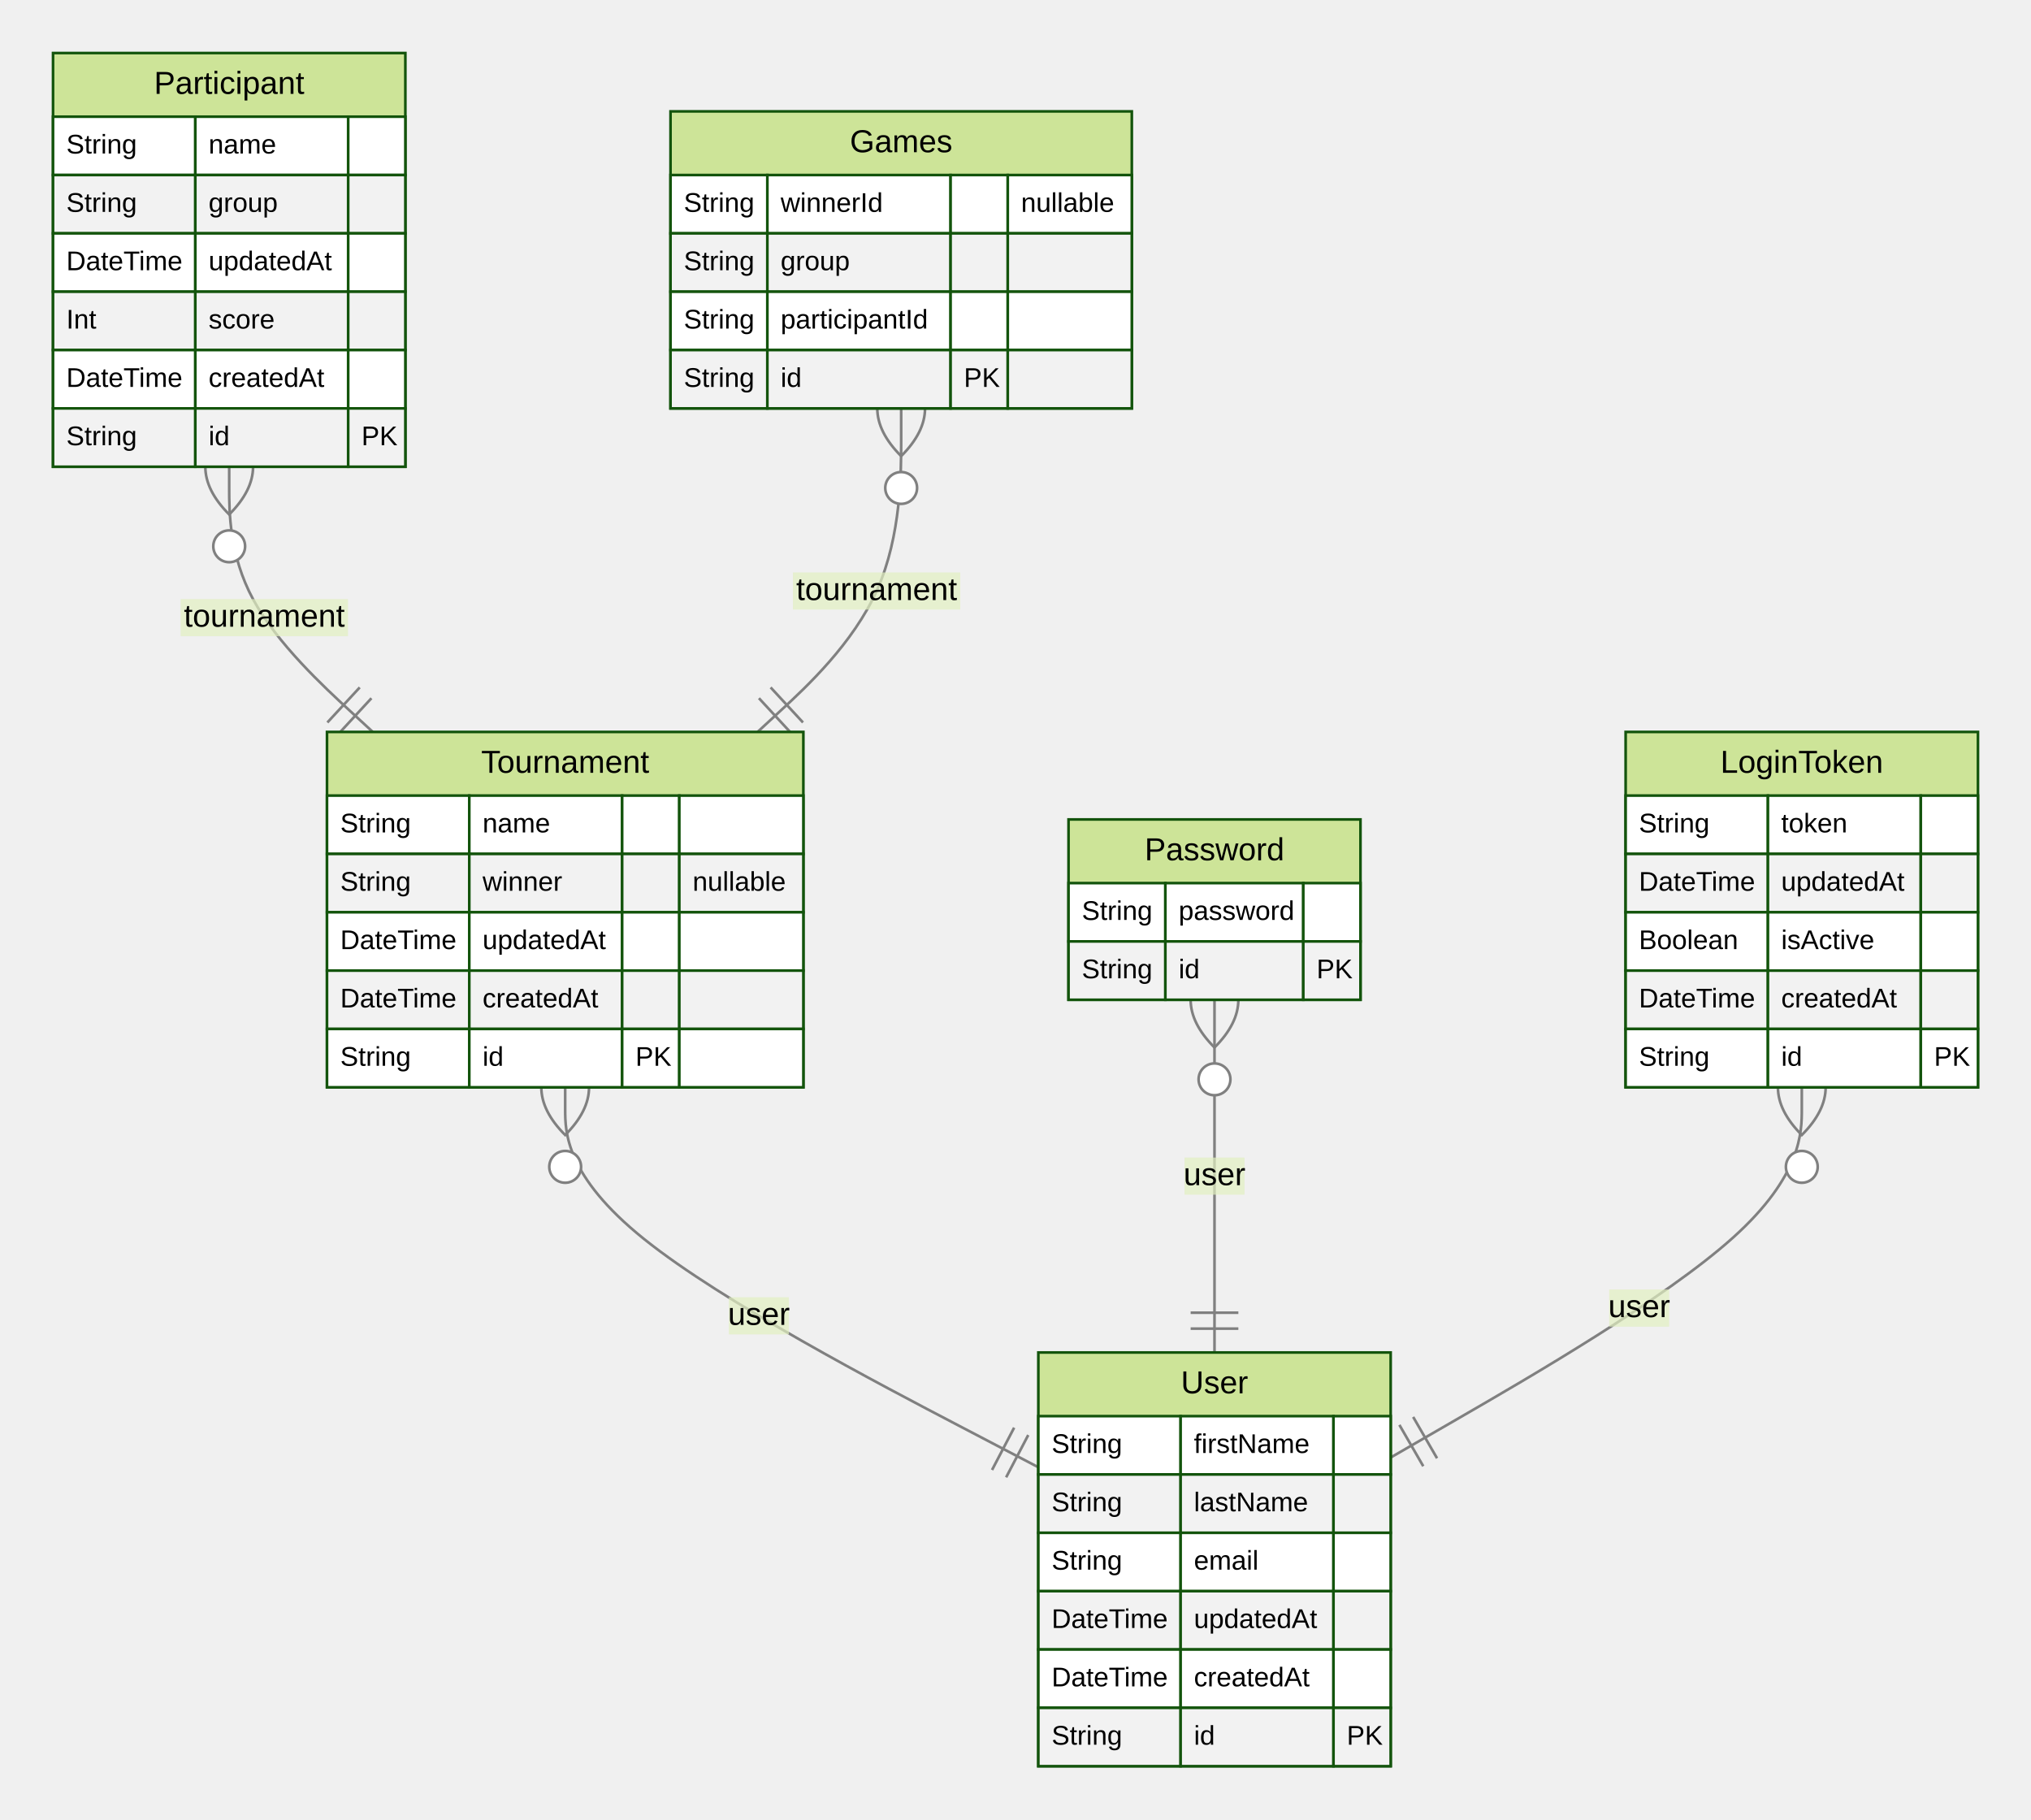
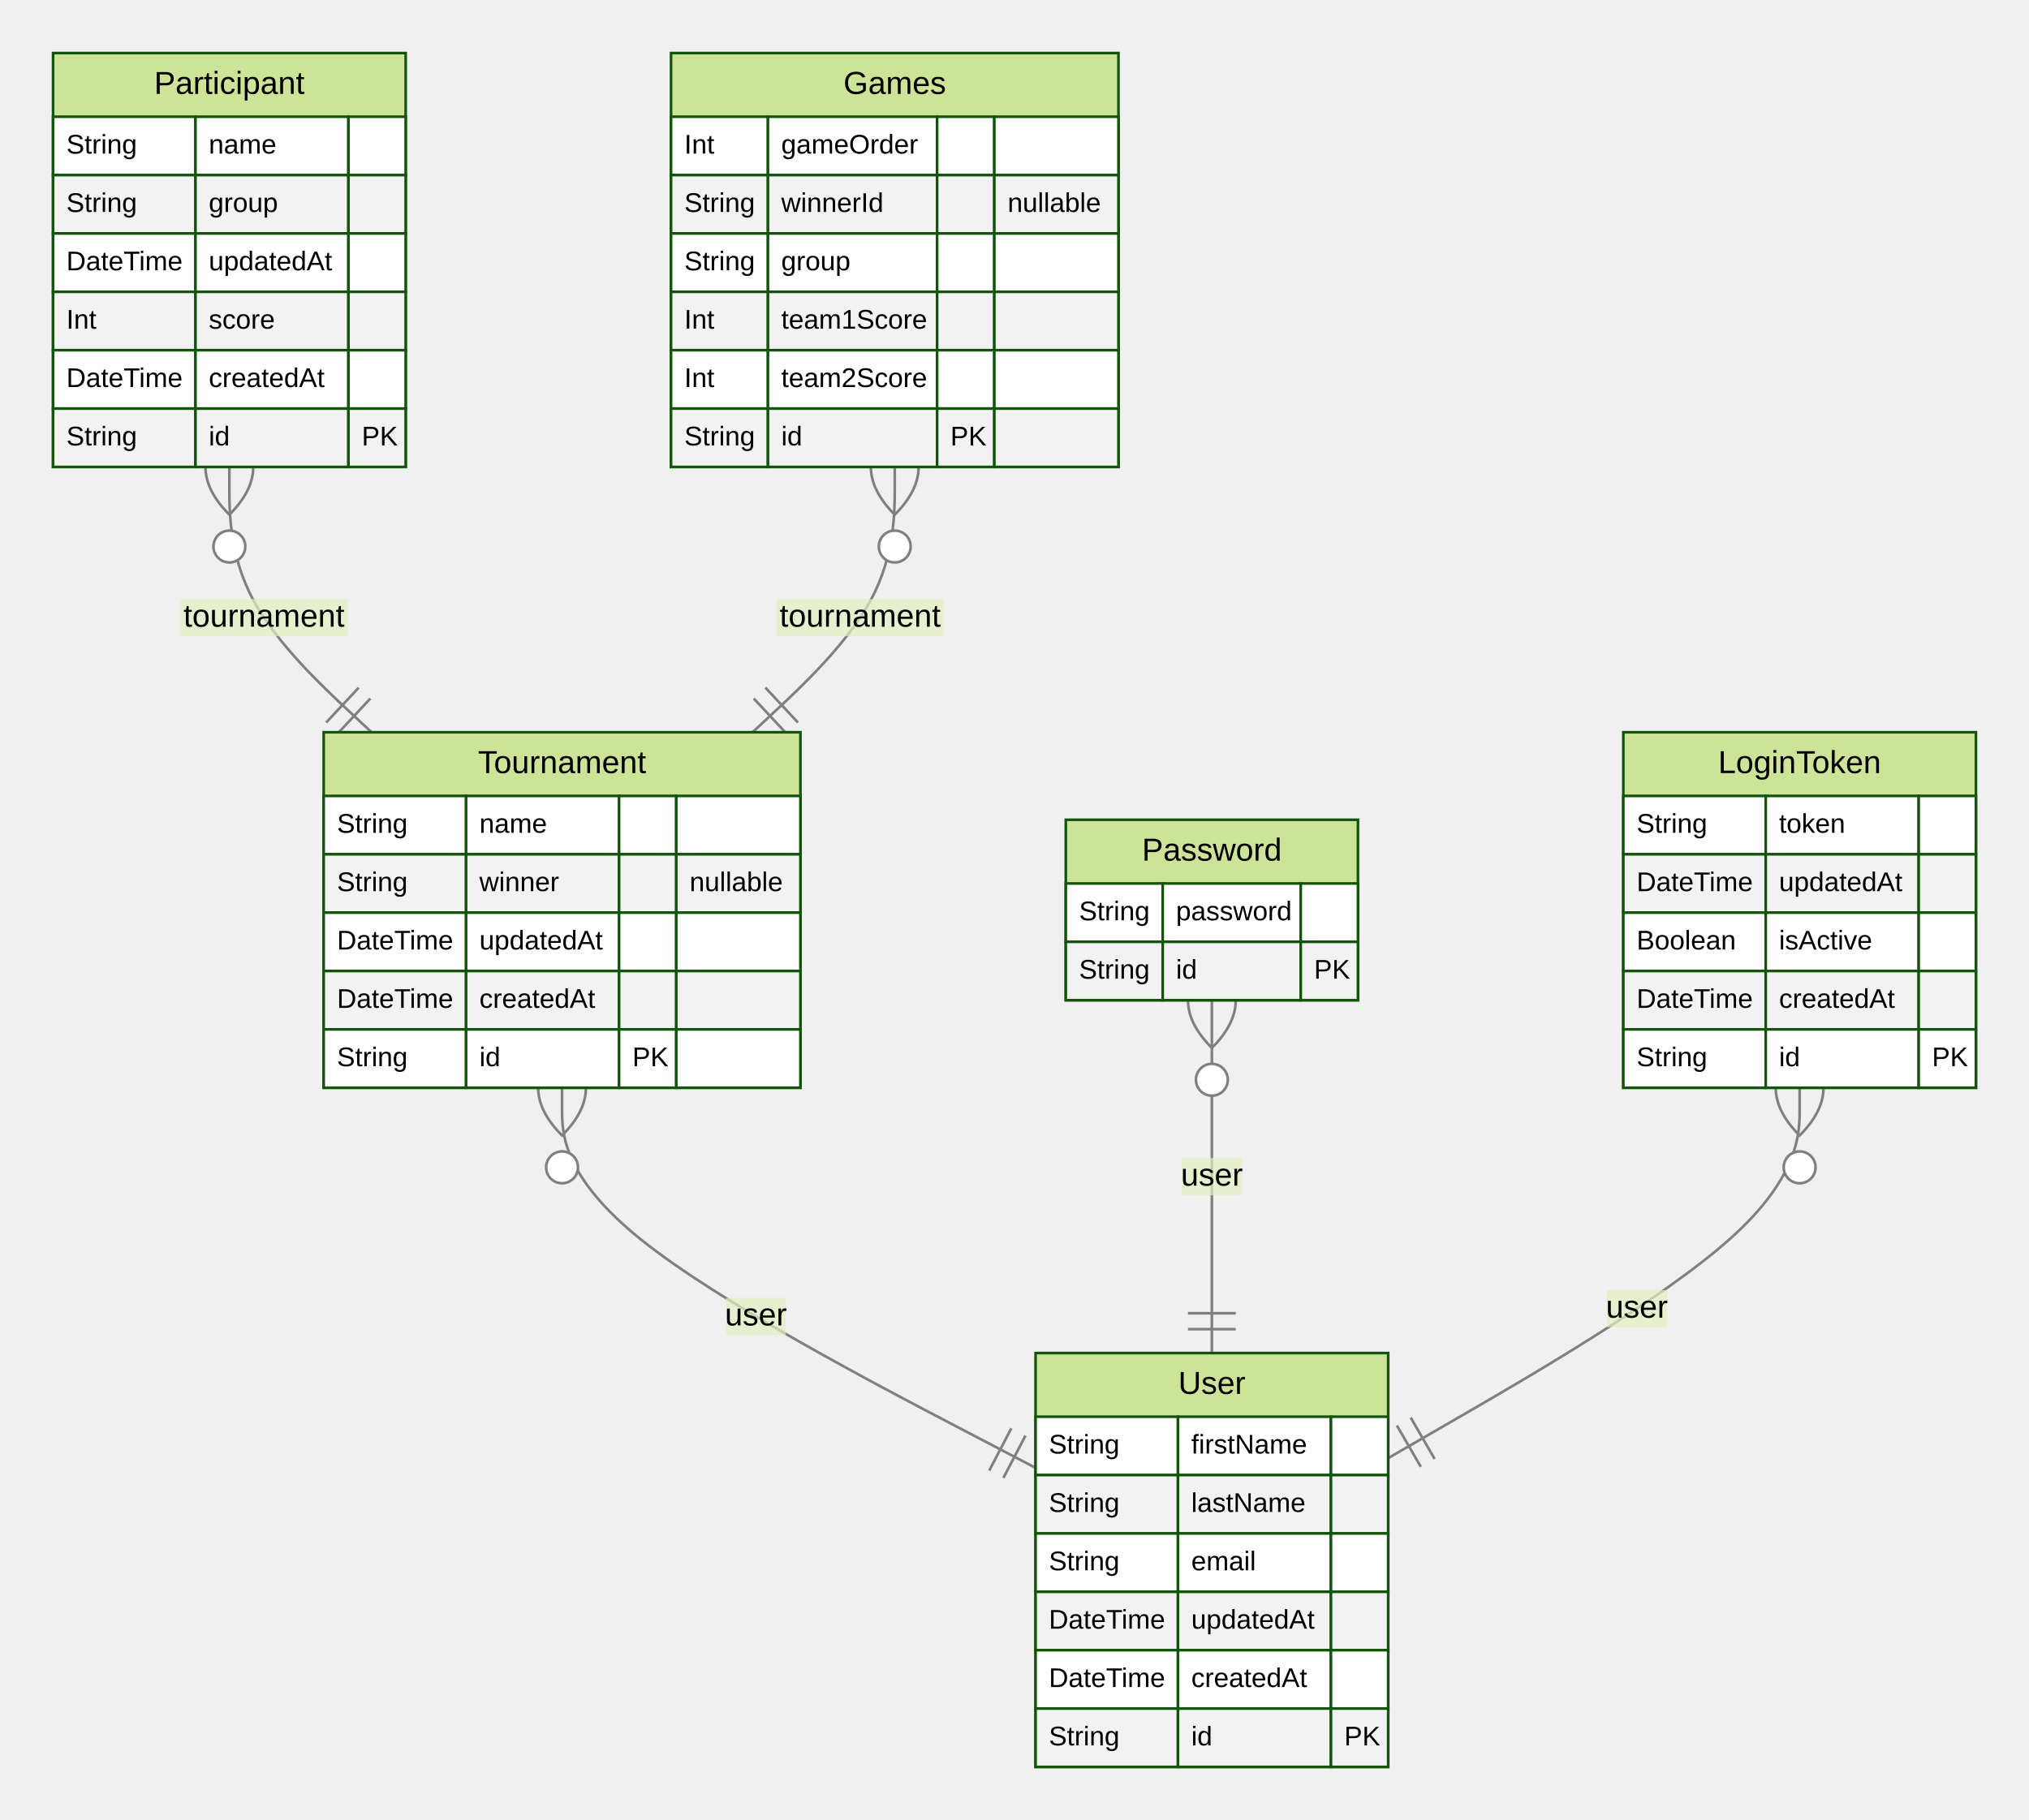
- <svg xmlns="http://www.w3.org/2000/svg" aria-roledescription="er" role="graphics-document document" viewBox="0 0 765.953 686" style="max-width: 765.953px; background-color: white;" width="100%" id="mermaid-0">
+ <svg xmlns="http://www.w3.org/2000/svg" aria-roledescription="er" role="graphics-document document" viewBox="0 0 764.613 686" style="max-width: 764.613px; background-color: white;" width="100%" id="mermaid-0">
  <style>#mermaid-0{font-family:"trebuchet ms",verdana,arial,sans-serif;font-size:16px;fill:#000000;}#mermaid-0 .error-icon{fill:#552222;}#mermaid-0 .error-text{fill:#552222;stroke:#552222;}#mermaid-0 .edge-thickness-normal{stroke-width:2px;}#mermaid-0 .edge-thickness-thick{stroke-width:3.5px;}#mermaid-0 .edge-pattern-solid{stroke-dasharray:0;}#mermaid-0 .edge-pattern-dashed{stroke-dasharray:3;}#mermaid-0 .edge-pattern-dotted{stroke-dasharray:2;}#mermaid-0 .marker{fill:#000000;stroke:#000000;}#mermaid-0 .marker.cross{stroke:#000000;}#mermaid-0 svg{font-family:"trebuchet ms",verdana,arial,sans-serif;font-size:16px;}#mermaid-0 .entityBox{fill:#cde498;stroke:#13540c;}#mermaid-0 .attributeBoxOdd{fill:#ffffff;stroke:#13540c;}#mermaid-0 .attributeBoxEven{fill:#f2f2f2;stroke:#13540c;}#mermaid-0 .relationshipLabelBox{fill:hsl(78.158, 58.462%, 84.51%);opacity:0.7;background-color:hsl(78.158, 58.462%, 84.51%);}#mermaid-0 .relationshipLabelBox rect{opacity:0.5;}#mermaid-0 .relationshipLine{stroke:#000000;}#mermaid-0 .entityTitleText{text-anchor:middle;font-size:18px;fill:#000000;}#mermaid-0 :root{--mermaid-font-family:"trebuchet ms",verdana,arial,sans-serif;}</style>
  <g />
  <defs>
    <marker orient="auto" markerHeight="18" markerWidth="18" refY="9" refX="0" id="ONLY_ONE_START">
      <path d="M9,0 L9,18 M15,0 L15,18" fill="none" stroke="gray" />
    </marker>
  </defs>
  <defs>
    <marker orient="auto" markerHeight="18" markerWidth="18" refY="9" refX="18" id="ONLY_ONE_END">
      <path d="M3,0 L3,18 M9,0 L9,18" fill="none" stroke="gray" />
    </marker>
  </defs>
  <defs>
    <marker orient="auto" markerHeight="18" markerWidth="30" refY="9" refX="0" id="ZERO_OR_ONE_START">
      <circle r="6" cy="9" cx="21" fill="white" stroke="gray" />
      <path d="M9,0 L9,18" fill="none" stroke="gray" />
    </marker>
  </defs>
  <defs>
    <marker orient="auto" markerHeight="18" markerWidth="30" refY="9" refX="30" id="ZERO_OR_ONE_END">
      <circle r="6" cy="9" cx="9" fill="white" stroke="gray" />
      <path d="M21,0 L21,18" fill="none" stroke="gray" />
    </marker>
  </defs>
  <defs>
    <marker orient="auto" markerHeight="36" markerWidth="45" refY="18" refX="18" id="ONE_OR_MORE_START">
      <path d="M0,18 Q 18,0 36,18 Q 18,36 0,18 M42,9 L42,27" fill="none" stroke="gray" />
    </marker>
  </defs>
  <defs>
    <marker orient="auto" markerHeight="36" markerWidth="45" refY="18" refX="27" id="ONE_OR_MORE_END">
      <path d="M3,9 L3,27 M9,18 Q27,0 45,18 Q27,36 9,18" fill="none" stroke="gray" />
    </marker>
  </defs>
  <defs>
    <marker orient="auto" markerHeight="36" markerWidth="57" refY="18" refX="18" id="ZERO_OR_MORE_START">
      <circle r="6" cy="18" cx="48" fill="white" stroke="gray" />
      <path d="M0,18 Q18,0 36,18 Q18,36 0,18" fill="none" stroke="gray" />
    </marker>
  </defs>
  <defs>
    <marker orient="auto" markerHeight="36" markerWidth="57" refY="18" refX="39" id="ZERO_OR_MORE_END">
      <circle r="6" cy="18" cx="9" fill="white" stroke="gray" />
      <path d="M21,18 Q39,0 57,18 Q39,36 21,18" fill="none" stroke="gray" />
    </marker>
  </defs>
-   <path style="stroke: gray; fill: none;" marker-start="url(#ZERO_OR_MORE_START)" marker-end="url(#ONLY_ONE_END)" d="M213.148,410L213.148,418.333C213.148,426.667,213.148,443.333,242.889,467.212C272.629,491.091,332.109,522.182,361.85,537.727L391.59,553.273" class="er relationshipLine" />
-   <path style="stroke: gray; fill: none;" marker-start="url(#ZERO_OR_MORE_START)" marker-end="url(#ONLY_ONE_END)" d="M86.438,176L86.438,184.333C86.438,192.667,86.438,209.333,95.462,226C104.487,242.667,122.537,259.333,131.562,267.667L140.587,276" class="er relationshipLine" />
-   <path style="stroke: gray; fill: none;" marker-start="url(#ZERO_OR_MORE_START)" marker-end="url(#ONLY_ONE_END)" d="M339.859,154L339.859,166C339.859,178,339.859,202,330.834,222.333C321.809,242.667,303.759,259.333,294.734,267.667L285.709,276" class="er relationshipLine" />
-   <path style="stroke: gray; fill: none;" marker-start="url(#ZERO_OR_MORE_START)" marker-end="url(#ONLY_ONE_END)" d="M458.027,377L458.027,390.833C458.027,404.667,458.027,432.333,458.027,454.5C458.027,476.667,458.027,493.333,458.027,501.667L458.027,510" class="er relationshipLine" />
-   <path style="stroke: gray; fill: none;" marker-start="url(#ZERO_OR_MORE_START)" marker-end="url(#ONLY_ONE_END)" d="M679.516,410L679.516,418.333C679.516,426.667,679.516,443.333,653.674,466.601C627.832,489.868,576.148,519.737,550.307,534.671L524.465,549.605" class="er relationshipLine" />
-   <g transform="translate(391.5898,510 )" id="entity-User-818c511a-4a32-5484-ba70-875d765a9175">
+   <path style="stroke: gray; fill: none;" marker-start="url(#ZERO_OR_MORE_START)" marker-end="url(#ONLY_ONE_END)" d="M211.809,410L211.809,418.333C211.809,426.667,211.809,443.333,241.549,467.212C271.289,491.091,330.77,522.182,360.51,537.727L390.25,553.273" class="er relationshipLine" />
+   <path style="stroke: gray; fill: none;" marker-start="url(#ZERO_OR_MORE_START)" marker-end="url(#ONLY_ONE_END)" d="M86.438,176L86.438,184.333C86.438,192.667,86.438,209.333,95.367,226C104.297,242.667,122.156,259.333,131.085,267.667L140.015,276" class="er relationshipLine" />
+   <path style="stroke: gray; fill: none;" marker-start="url(#ZERO_OR_MORE_START)" marker-end="url(#ONLY_ONE_END)" d="M337.18,176L337.18,184.333C337.18,192.667,337.18,209.333,328.25,226C319.321,242.667,301.461,259.333,292.532,267.667L283.602,276" class="er relationshipLine" />
+   <path style="stroke: gray; fill: none;" marker-start="url(#ZERO_OR_MORE_START)" marker-end="url(#ONLY_ONE_END)" d="M456.688,377L456.688,390.833C456.688,404.667,456.688,432.333,456.688,454.5C456.688,476.667,456.688,493.333,456.688,501.667L456.688,510" class="er relationshipLine" />
+   <path style="stroke: gray; fill: none;" marker-start="url(#ZERO_OR_MORE_START)" marker-end="url(#ONLY_ONE_END)" d="M678.176,410L678.176,418.333C678.176,426.667,678.176,443.333,652.334,466.601C626.492,489.868,574.809,519.737,548.967,534.671L523.125,549.605" class="er relationshipLine" />
+   <g transform="translate(390.25,510 )" id="entity-User-818c511a-4a32-5484-ba70-875d765a9175">
    <rect height="156" width="132.875" y="0" x="0" class="er entityBox" />
    <text style="dominant-baseline: middle; text-anchor: middle; font-size: 12px;" transform="translate(66.4375,12)" y="0" x="0" id="text-entity-User-818c511a-4a32-5484-ba70-875d765a9175" class="er entityLabel">User</text>
    <rect height="22" width="53.664" y="24" x="0" class="er attributeBoxOdd" />
    <text style="dominant-baseline: middle; font-size: 10.2px;" transform="translate(5,35)" y="0" x="0" id="text-entity-User-818c511a-4a32-5484-ba70-875d765a9175-attr-1-type" class="er entityLabel">String</text>
    <rect height="22" width="57.648" y="24" x="53.664" class="er attributeBoxOdd" />
    <text style="dominant-baseline: middle; font-size: 10.2px;" transform="translate(58.66406,35)" y="0" x="0" id="text-entity-User-818c511a-4a32-5484-ba70-875d765a9175-attr-1-name" class="er entityLabel">firstName</text>
    <rect height="22" width="21.562" y="24" x="111.312" class="er attributeBoxOdd" />
    <text style="dominant-baseline: middle; font-size: 10.2px;" transform="translate(116.3125,35)" y="0" x="0" id="text-entity-User-818c511a-4a32-5484-ba70-875d765a9175-attr-1-key" class="er entityLabel" />
    <rect height="22" width="53.664" y="46" x="0" class="er attributeBoxEven" />
    <text style="dominant-baseline: middle; font-size: 10.2px;" transform="translate(5,57)" y="0" x="0" id="text-entity-User-818c511a-4a32-5484-ba70-875d765a9175-attr-2-type" class="er entityLabel">String</text>
    <rect height="22" width="57.648" y="46" x="53.664" class="er attributeBoxEven" />
    <text style="dominant-baseline: middle; font-size: 10.2px;" transform="translate(58.66406,57)" y="0" x="0" id="text-entity-User-818c511a-4a32-5484-ba70-875d765a9175-attr-2-name" class="er entityLabel">lastName</text>
    <rect height="22" width="21.562" y="46" x="111.312" class="er attributeBoxEven" />
    <text style="dominant-baseline: middle; font-size: 10.2px;" transform="translate(116.3125,57)" y="0" x="0" id="text-entity-User-818c511a-4a32-5484-ba70-875d765a9175-attr-2-key" class="er entityLabel" />
    <rect height="22" width="53.664" y="68" x="0" class="er attributeBoxOdd" />
    <text style="dominant-baseline: middle; font-size: 10.2px;" transform="translate(5,79)" y="0" x="0" id="text-entity-User-818c511a-4a32-5484-ba70-875d765a9175-attr-3-type" class="er entityLabel">String</text>
    <rect height="22" width="57.648" y="68" x="53.664" class="er attributeBoxOdd" />
    <text style="dominant-baseline: middle; font-size: 10.2px;" transform="translate(58.66406,79)" y="0" x="0" id="text-entity-User-818c511a-4a32-5484-ba70-875d765a9175-attr-3-name" class="er entityLabel">email</text>
    <rect height="22" width="21.562" y="68" x="111.312" class="er attributeBoxOdd" />
    <text style="dominant-baseline: middle; font-size: 10.2px;" transform="translate(116.3125,79)" y="0" x="0" id="text-entity-User-818c511a-4a32-5484-ba70-875d765a9175-attr-3-key" class="er entityLabel" />
    <rect height="22" width="53.664" y="90" x="0" class="er attributeBoxEven" />
    <text style="dominant-baseline: middle; font-size: 10.2px;" transform="translate(5,101)" y="0" x="0" id="text-entity-User-818c511a-4a32-5484-ba70-875d765a9175-attr-4-type" class="er entityLabel">DateTime</text>
    <rect height="22" width="57.648" y="90" x="53.664" class="er attributeBoxEven" />
    <text style="dominant-baseline: middle; font-size: 10.2px;" transform="translate(58.66406,101)" y="0" x="0" id="text-entity-User-818c511a-4a32-5484-ba70-875d765a9175-attr-4-name" class="er entityLabel">updatedAt</text>
    <rect height="22" width="21.562" y="90" x="111.312" class="er attributeBoxEven" />
    <text style="dominant-baseline: middle; font-size: 10.2px;" transform="translate(116.3125,101)" y="0" x="0" id="text-entity-User-818c511a-4a32-5484-ba70-875d765a9175-attr-4-key" class="er entityLabel" />
    <rect height="22" width="53.664" y="112" x="0" class="er attributeBoxOdd" />
    <text style="dominant-baseline: middle; font-size: 10.2px;" transform="translate(5,123)" y="0" x="0" id="text-entity-User-818c511a-4a32-5484-ba70-875d765a9175-attr-5-type" class="er entityLabel">DateTime</text>
    <rect height="22" width="57.648" y="112" x="53.664" class="er attributeBoxOdd" />
    <text style="dominant-baseline: middle; font-size: 10.2px;" transform="translate(58.66406,123)" y="0" x="0" id="text-entity-User-818c511a-4a32-5484-ba70-875d765a9175-attr-5-name" class="er entityLabel">createdAt</text>
    <rect height="22" width="21.562" y="112" x="111.312" class="er attributeBoxOdd" />
    <text style="dominant-baseline: middle; font-size: 10.2px;" transform="translate(116.3125,123)" y="0" x="0" id="text-entity-User-818c511a-4a32-5484-ba70-875d765a9175-attr-5-key" class="er entityLabel" />
    <rect height="22" width="53.664" y="134" x="0" class="er attributeBoxEven" />
    <text style="dominant-baseline: middle; font-size: 10.2px;" transform="translate(5,145)" y="0" x="0" id="text-entity-User-818c511a-4a32-5484-ba70-875d765a9175-attr-6-type" class="er entityLabel">String</text>
    <rect height="22" width="57.648" y="134" x="53.664" class="er attributeBoxEven" />
    <text style="dominant-baseline: middle; font-size: 10.2px;" transform="translate(58.66406,145)" y="0" x="0" id="text-entity-User-818c511a-4a32-5484-ba70-875d765a9175-attr-6-name" class="er entityLabel">id</text>
    <rect height="22" width="21.562" y="134" x="111.312" class="er attributeBoxEven" />
    <text style="dominant-baseline: middle; font-size: 10.2px;" transform="translate(116.3125,145)" y="0" x="0" id="text-entity-User-818c511a-4a32-5484-ba70-875d765a9175-attr-6-key" class="er entityLabel">PK</text>
  </g>
-   <g transform="translate(123.3203,276 )" id="entity-Tournament-debdbd13-4480-5320-a1b3-085b30baa76b">
+   <g transform="translate(121.9805,276 )" id="entity-Tournament-debdbd13-4480-5320-a1b3-085b30baa76b">
    <rect height="134" width="179.656" y="0" x="0" class="er entityBox" />
    <text style="dominant-baseline: middle; text-anchor: middle; font-size: 12px;" transform="translate(89.82812,12)" y="0" x="0" id="text-entity-Tournament-debdbd13-4480-5320-a1b3-085b30baa76b" class="er entityLabel">Tournament</text>
    <rect height="22" width="53.664" y="24" x="0" class="er attributeBoxOdd" />
    <text style="dominant-baseline: middle; font-size: 10.2px;" transform="translate(5,35)" y="0" x="0" id="text-entity-Tournament-debdbd13-4480-5320-a1b3-085b30baa76b-attr-1-type" class="er entityLabel">String</text>
    <rect height="22" width="57.648" y="24" x="53.664" class="er attributeBoxOdd" />
    <text style="dominant-baseline: middle; font-size: 10.2px;" transform="translate(58.66406,35)" y="0" x="0" id="text-entity-Tournament-debdbd13-4480-5320-a1b3-085b30baa76b-attr-1-name" class="er entityLabel">name</text>
    <rect height="22" width="21.562" y="24" x="111.312" class="er attributeBoxOdd" />
    <text style="dominant-baseline: middle; font-size: 10.2px;" transform="translate(116.3125,35)" y="0" x="0" id="text-entity-Tournament-debdbd13-4480-5320-a1b3-085b30baa76b-attr-1-key" class="er entityLabel" />
    <rect height="22" width="46.781" y="24" x="132.875" class="er attributeBoxOdd" />
    <text style="dominant-baseline: middle; font-size: 10.2px;" transform="translate(137.875,35)" y="0" x="0" id="text-entity-Tournament-debdbd13-4480-5320-a1b3-085b30baa76b-attr-1-comment" class="er entityLabel" />
    <rect height="22" width="53.664" y="46" x="0" class="er attributeBoxEven" />
    <text style="dominant-baseline: middle; font-size: 10.2px;" transform="translate(5,57)" y="0" x="0" id="text-entity-Tournament-debdbd13-4480-5320-a1b3-085b30baa76b-attr-2-type" class="er entityLabel">String</text>
    <rect height="22" width="57.648" y="46" x="53.664" class="er attributeBoxEven" />
    <text style="dominant-baseline: middle; font-size: 10.2px;" transform="translate(58.66406,57)" y="0" x="0" id="text-entity-Tournament-debdbd13-4480-5320-a1b3-085b30baa76b-attr-2-name" class="er entityLabel">winner</text>
    <rect height="22" width="21.562" y="46" x="111.312" class="er attributeBoxEven" />
    <text style="dominant-baseline: middle; font-size: 10.2px;" transform="translate(116.3125,57)" y="0" x="0" id="text-entity-Tournament-debdbd13-4480-5320-a1b3-085b30baa76b-attr-2-key" class="er entityLabel" />
    <rect height="22" width="46.781" y="46" x="132.875" class="er attributeBoxEven" />
    <text style="dominant-baseline: middle; font-size: 10.2px;" transform="translate(137.875,57)" y="0" x="0" id="text-entity-Tournament-debdbd13-4480-5320-a1b3-085b30baa76b-attr-2-comment" class="er entityLabel">nullable</text>
    <rect height="22" width="53.664" y="68" x="0" class="er attributeBoxOdd" />
    <text style="dominant-baseline: middle; font-size: 10.2px;" transform="translate(5,79)" y="0" x="0" id="text-entity-Tournament-debdbd13-4480-5320-a1b3-085b30baa76b-attr-3-type" class="er entityLabel">DateTime</text>
    <rect height="22" width="57.648" y="68" x="53.664" class="er attributeBoxOdd" />
    <text style="dominant-baseline: middle; font-size: 10.2px;" transform="translate(58.66406,79)" y="0" x="0" id="text-entity-Tournament-debdbd13-4480-5320-a1b3-085b30baa76b-attr-3-name" class="er entityLabel">updatedAt</text>
    <rect height="22" width="21.562" y="68" x="111.312" class="er attributeBoxOdd" />
    <text style="dominant-baseline: middle; font-size: 10.2px;" transform="translate(116.3125,79)" y="0" x="0" id="text-entity-Tournament-debdbd13-4480-5320-a1b3-085b30baa76b-attr-3-key" class="er entityLabel" />
    <rect height="22" width="46.781" y="68" x="132.875" class="er attributeBoxOdd" />
    <text style="dominant-baseline: middle; font-size: 10.2px;" transform="translate(137.875,79)" y="0" x="0" id="text-entity-Tournament-debdbd13-4480-5320-a1b3-085b30baa76b-attr-3-comment" class="er entityLabel" />
    <rect height="22" width="53.664" y="90" x="0" class="er attributeBoxEven" />
    <text style="dominant-baseline: middle; font-size: 10.2px;" transform="translate(5,101)" y="0" x="0" id="text-entity-Tournament-debdbd13-4480-5320-a1b3-085b30baa76b-attr-4-type" class="er entityLabel">DateTime</text>
    <rect height="22" width="57.648" y="90" x="53.664" class="er attributeBoxEven" />
    <text style="dominant-baseline: middle; font-size: 10.2px;" transform="translate(58.66406,101)" y="0" x="0" id="text-entity-Tournament-debdbd13-4480-5320-a1b3-085b30baa76b-attr-4-name" class="er entityLabel">createdAt</text>
    <rect height="22" width="21.562" y="90" x="111.312" class="er attributeBoxEven" />
    <text style="dominant-baseline: middle; font-size: 10.2px;" transform="translate(116.3125,101)" y="0" x="0" id="text-entity-Tournament-debdbd13-4480-5320-a1b3-085b30baa76b-attr-4-key" class="er entityLabel" />
    <rect height="22" width="46.781" y="90" x="132.875" class="er attributeBoxEven" />
    <text style="dominant-baseline: middle; font-size: 10.2px;" transform="translate(137.875,101)" y="0" x="0" id="text-entity-Tournament-debdbd13-4480-5320-a1b3-085b30baa76b-attr-4-comment" class="er entityLabel" />
    <rect height="22" width="53.664" y="112" x="0" class="er attributeBoxOdd" />
    <text style="dominant-baseline: middle; font-size: 10.2px;" transform="translate(5,123)" y="0" x="0" id="text-entity-Tournament-debdbd13-4480-5320-a1b3-085b30baa76b-attr-5-type" class="er entityLabel">String</text>
    <rect height="22" width="57.648" y="112" x="53.664" class="er attributeBoxOdd" />
    <text style="dominant-baseline: middle; font-size: 10.2px;" transform="translate(58.66406,123)" y="0" x="0" id="text-entity-Tournament-debdbd13-4480-5320-a1b3-085b30baa76b-attr-5-name" class="er entityLabel">id</text>
    <rect height="22" width="21.562" y="112" x="111.312" class="er attributeBoxOdd" />
    <text style="dominant-baseline: middle; font-size: 10.2px;" transform="translate(116.3125,123)" y="0" x="0" id="text-entity-Tournament-debdbd13-4480-5320-a1b3-085b30baa76b-attr-5-key" class="er entityLabel">PK</text>
    <rect height="22" width="46.781" y="112" x="132.875" class="er attributeBoxOdd" />
    <text style="dominant-baseline: middle; font-size: 10.2px;" transform="translate(137.875,123)" y="0" x="0" id="text-entity-Tournament-debdbd13-4480-5320-a1b3-085b30baa76b-attr-5-comment" class="er entityLabel" />
  </g>
  <g transform="translate(20,20 )" id="entity-Participant-1b15d7dd-2236-59ff-b08e-47bf86f1c4ca">
    <rect height="156" width="132.875" y="0" x="0" class="er entityBox" />
    <text style="dominant-baseline: middle; text-anchor: middle; font-size: 12px;" transform="translate(66.4375,12)" y="0" x="0" id="text-entity-Participant-1b15d7dd-2236-59ff-b08e-47bf86f1c4ca" class="er entityLabel">Participant</text>
    <rect height="22" width="53.664" y="24" x="0" class="er attributeBoxOdd" />
    <text style="dominant-baseline: middle; font-size: 10.2px;" transform="translate(5,35)" y="0" x="0" id="text-entity-Participant-1b15d7dd-2236-59ff-b08e-47bf86f1c4ca-attr-1-type" class="er entityLabel">String</text>
    <rect height="22" width="57.648" y="24" x="53.664" class="er attributeBoxOdd" />
    <text style="dominant-baseline: middle; font-size: 10.2px;" transform="translate(58.66406,35)" y="0" x="0" id="text-entity-Participant-1b15d7dd-2236-59ff-b08e-47bf86f1c4ca-attr-1-name" class="er entityLabel">name</text>
    <rect height="22" width="21.562" y="24" x="111.312" class="er attributeBoxOdd" />
    <text style="dominant-baseline: middle; font-size: 10.2px;" transform="translate(116.3125,35)" y="0" x="0" id="text-entity-Participant-1b15d7dd-2236-59ff-b08e-47bf86f1c4ca-attr-1-key" class="er entityLabel" />
    <rect height="22" width="53.664" y="46" x="0" class="er attributeBoxEven" />
    <text style="dominant-baseline: middle; font-size: 10.2px;" transform="translate(5,57)" y="0" x="0" id="text-entity-Participant-1b15d7dd-2236-59ff-b08e-47bf86f1c4ca-attr-2-type" class="er entityLabel">String</text>
    <rect height="22" width="57.648" y="46" x="53.664" class="er attributeBoxEven" />
    <text style="dominant-baseline: middle; font-size: 10.2px;" transform="translate(58.66406,57)" y="0" x="0" id="text-entity-Participant-1b15d7dd-2236-59ff-b08e-47bf86f1c4ca-attr-2-name" class="er entityLabel">group</text>
    <rect height="22" width="21.562" y="46" x="111.312" class="er attributeBoxEven" />
    <text style="dominant-baseline: middle; font-size: 10.2px;" transform="translate(116.3125,57)" y="0" x="0" id="text-entity-Participant-1b15d7dd-2236-59ff-b08e-47bf86f1c4ca-attr-2-key" class="er entityLabel" />
    <rect height="22" width="53.664" y="68" x="0" class="er attributeBoxOdd" />
    <text style="dominant-baseline: middle; font-size: 10.2px;" transform="translate(5,79)" y="0" x="0" id="text-entity-Participant-1b15d7dd-2236-59ff-b08e-47bf86f1c4ca-attr-3-type" class="er entityLabel">DateTime</text>
    <rect height="22" width="57.648" y="68" x="53.664" class="er attributeBoxOdd" />
    <text style="dominant-baseline: middle; font-size: 10.2px;" transform="translate(58.66406,79)" y="0" x="0" id="text-entity-Participant-1b15d7dd-2236-59ff-b08e-47bf86f1c4ca-attr-3-name" class="er entityLabel">updatedAt</text>
    <rect height="22" width="21.562" y="68" x="111.312" class="er attributeBoxOdd" />
    <text style="dominant-baseline: middle; font-size: 10.2px;" transform="translate(116.3125,79)" y="0" x="0" id="text-entity-Participant-1b15d7dd-2236-59ff-b08e-47bf86f1c4ca-attr-3-key" class="er entityLabel" />
    <rect height="22" width="53.664" y="90" x="0" class="er attributeBoxEven" />
    <text style="dominant-baseline: middle; font-size: 10.2px;" transform="translate(5,101)" y="0" x="0" id="text-entity-Participant-1b15d7dd-2236-59ff-b08e-47bf86f1c4ca-attr-4-type" class="er entityLabel">Int</text>
    <rect height="22" width="57.648" y="90" x="53.664" class="er attributeBoxEven" />
    <text style="dominant-baseline: middle; font-size: 10.2px;" transform="translate(58.66406,101)" y="0" x="0" id="text-entity-Participant-1b15d7dd-2236-59ff-b08e-47bf86f1c4ca-attr-4-name" class="er entityLabel">score</text>
    <rect height="22" width="21.562" y="90" x="111.312" class="er attributeBoxEven" />
    <text style="dominant-baseline: middle; font-size: 10.2px;" transform="translate(116.3125,101)" y="0" x="0" id="text-entity-Participant-1b15d7dd-2236-59ff-b08e-47bf86f1c4ca-attr-4-key" class="er entityLabel" />
    <rect height="22" width="53.664" y="112" x="0" class="er attributeBoxOdd" />
    <text style="dominant-baseline: middle; font-size: 10.2px;" transform="translate(5,123)" y="0" x="0" id="text-entity-Participant-1b15d7dd-2236-59ff-b08e-47bf86f1c4ca-attr-5-type" class="er entityLabel">DateTime</text>
    <rect height="22" width="57.648" y="112" x="53.664" class="er attributeBoxOdd" />
    <text style="dominant-baseline: middle; font-size: 10.2px;" transform="translate(58.66406,123)" y="0" x="0" id="text-entity-Participant-1b15d7dd-2236-59ff-b08e-47bf86f1c4ca-attr-5-name" class="er entityLabel">createdAt</text>
    <rect height="22" width="21.562" y="112" x="111.312" class="er attributeBoxOdd" />
    <text style="dominant-baseline: middle; font-size: 10.2px;" transform="translate(116.3125,123)" y="0" x="0" id="text-entity-Participant-1b15d7dd-2236-59ff-b08e-47bf86f1c4ca-attr-5-key" class="er entityLabel" />
    <rect height="22" width="53.664" y="134" x="0" class="er attributeBoxEven" />
    <text style="dominant-baseline: middle; font-size: 10.2px;" transform="translate(5,145)" y="0" x="0" id="text-entity-Participant-1b15d7dd-2236-59ff-b08e-47bf86f1c4ca-attr-6-type" class="er entityLabel">String</text>
    <rect height="22" width="57.648" y="134" x="53.664" class="er attributeBoxEven" />
    <text style="dominant-baseline: middle; font-size: 10.2px;" transform="translate(58.66406,145)" y="0" x="0" id="text-entity-Participant-1b15d7dd-2236-59ff-b08e-47bf86f1c4ca-attr-6-name" class="er entityLabel">id</text>
    <rect height="22" width="21.562" y="134" x="111.312" class="er attributeBoxEven" />
    <text style="dominant-baseline: middle; font-size: 10.2px;" transform="translate(116.3125,145)" y="0" x="0" id="text-entity-Participant-1b15d7dd-2236-59ff-b08e-47bf86f1c4ca-attr-6-key" class="er entityLabel">PK</text>
  </g>
-   <g transform="translate(252.875,42 )" id="entity-Games-51bbeccb-5d0e-5638-901f-8dd2836655e5">
-     <rect height="112" width="173.969" y="0" x="0" class="er entityBox" />
-     <text style="dominant-baseline: middle; text-anchor: middle; font-size: 12px;" transform="translate(86.98438,12)" y="0" x="0" id="text-entity-Games-51bbeccb-5d0e-5638-901f-8dd2836655e5" class="er entityLabel">Games</text>
+   <g transform="translate(252.875,20 )" id="entity-Games-51bbeccb-5d0e-5638-901f-8dd2836655e5">
+     <rect height="156" width="168.609" y="0" x="0" class="er entityBox" />
+     <text style="dominant-baseline: middle; text-anchor: middle; font-size: 12px;" transform="translate(84.30469,12)" y="0" x="0" id="text-entity-Games-51bbeccb-5d0e-5638-901f-8dd2836655e5" class="er entityLabel">Games</text>
    <rect height="22" width="36.523" y="24" x="0" class="er attributeBoxOdd" />
-     <text style="dominant-baseline: middle; font-size: 10.2px;" transform="translate(5,35)" y="0" x="0" id="text-entity-Games-51bbeccb-5d0e-5638-901f-8dd2836655e5-attr-1-type" class="er entityLabel">String</text>
-     <rect height="22" width="69.102" y="24" x="36.523" class="er attributeBoxOdd" />
-     <text style="dominant-baseline: middle; font-size: 10.2px;" transform="translate(41.52344,35)" y="0" x="0" id="text-entity-Games-51bbeccb-5d0e-5638-901f-8dd2836655e5-attr-1-name" class="er entityLabel">winnerId</text>
-     <rect height="22" width="21.562" y="24" x="105.625" class="er attributeBoxOdd" />
-     <text style="dominant-baseline: middle; font-size: 10.2px;" transform="translate(110.625,35)" y="0" x="0" id="text-entity-Games-51bbeccb-5d0e-5638-901f-8dd2836655e5-attr-1-key" class="er entityLabel" />
-     <rect height="22" width="46.781" y="24" x="127.188" class="er attributeBoxOdd" />
-     <text style="dominant-baseline: middle; font-size: 10.2px;" transform="translate(132.1875,35)" y="0" x="0" id="text-entity-Games-51bbeccb-5d0e-5638-901f-8dd2836655e5-attr-1-comment" class="er entityLabel">nullable</text>
+     <text style="dominant-baseline: middle; font-size: 10.2px;" transform="translate(5,35)" y="0" x="0" id="text-entity-Games-51bbeccb-5d0e-5638-901f-8dd2836655e5-attr-1-type" class="er entityLabel">Int</text>
+     <rect height="22" width="63.742" y="24" x="36.523" class="er attributeBoxOdd" />
+     <text style="dominant-baseline: middle; font-size: 10.2px;" transform="translate(41.52344,35)" y="0" x="0" id="text-entity-Games-51bbeccb-5d0e-5638-901f-8dd2836655e5-attr-1-name" class="er entityLabel">gameOrder</text>
+     <rect height="22" width="21.562" y="24" x="100.266" class="er attributeBoxOdd" />
+     <text style="dominant-baseline: middle; font-size: 10.2px;" transform="translate(105.2656,35)" y="0" x="0" id="text-entity-Games-51bbeccb-5d0e-5638-901f-8dd2836655e5-attr-1-key" class="er entityLabel" />
+     <rect height="22" width="46.781" y="24" x="121.828" class="er attributeBoxOdd" />
+     <text style="dominant-baseline: middle; font-size: 10.2px;" transform="translate(126.8281,35)" y="0" x="0" id="text-entity-Games-51bbeccb-5d0e-5638-901f-8dd2836655e5-attr-1-comment" class="er entityLabel" />
    <rect height="22" width="36.523" y="46" x="0" class="er attributeBoxEven" />
    <text style="dominant-baseline: middle; font-size: 10.2px;" transform="translate(5,57)" y="0" x="0" id="text-entity-Games-51bbeccb-5d0e-5638-901f-8dd2836655e5-attr-2-type" class="er entityLabel">String</text>
-     <rect height="22" width="69.102" y="46" x="36.523" class="er attributeBoxEven" />
-     <text style="dominant-baseline: middle; font-size: 10.2px;" transform="translate(41.52344,57)" y="0" x="0" id="text-entity-Games-51bbeccb-5d0e-5638-901f-8dd2836655e5-attr-2-name" class="er entityLabel">group</text>
-     <rect height="22" width="21.562" y="46" x="105.625" class="er attributeBoxEven" />
-     <text style="dominant-baseline: middle; font-size: 10.2px;" transform="translate(110.625,57)" y="0" x="0" id="text-entity-Games-51bbeccb-5d0e-5638-901f-8dd2836655e5-attr-2-key" class="er entityLabel" />
-     <rect height="22" width="46.781" y="46" x="127.188" class="er attributeBoxEven" />
-     <text style="dominant-baseline: middle; font-size: 10.2px;" transform="translate(132.1875,57)" y="0" x="0" id="text-entity-Games-51bbeccb-5d0e-5638-901f-8dd2836655e5-attr-2-comment" class="er entityLabel" />
+     <rect height="22" width="63.742" y="46" x="36.523" class="er attributeBoxEven" />
+     <text style="dominant-baseline: middle; font-size: 10.2px;" transform="translate(41.52344,57)" y="0" x="0" id="text-entity-Games-51bbeccb-5d0e-5638-901f-8dd2836655e5-attr-2-name" class="er entityLabel">winnerId</text>
+     <rect height="22" width="21.562" y="46" x="100.266" class="er attributeBoxEven" />
+     <text style="dominant-baseline: middle; font-size: 10.2px;" transform="translate(105.2656,57)" y="0" x="0" id="text-entity-Games-51bbeccb-5d0e-5638-901f-8dd2836655e5-attr-2-key" class="er entityLabel" />
+     <rect height="22" width="46.781" y="46" x="121.828" class="er attributeBoxEven" />
+     <text style="dominant-baseline: middle; font-size: 10.2px;" transform="translate(126.8281,57)" y="0" x="0" id="text-entity-Games-51bbeccb-5d0e-5638-901f-8dd2836655e5-attr-2-comment" class="er entityLabel">nullable</text>
    <rect height="22" width="36.523" y="68" x="0" class="er attributeBoxOdd" />
    <text style="dominant-baseline: middle; font-size: 10.2px;" transform="translate(5,79)" y="0" x="0" id="text-entity-Games-51bbeccb-5d0e-5638-901f-8dd2836655e5-attr-3-type" class="er entityLabel">String</text>
-     <rect height="22" width="69.102" y="68" x="36.523" class="er attributeBoxOdd" />
-     <text style="dominant-baseline: middle; font-size: 10.2px;" transform="translate(41.52344,79)" y="0" x="0" id="text-entity-Games-51bbeccb-5d0e-5638-901f-8dd2836655e5-attr-3-name" class="er entityLabel">participantId</text>
-     <rect height="22" width="21.562" y="68" x="105.625" class="er attributeBoxOdd" />
-     <text style="dominant-baseline: middle; font-size: 10.2px;" transform="translate(110.625,79)" y="0" x="0" id="text-entity-Games-51bbeccb-5d0e-5638-901f-8dd2836655e5-attr-3-key" class="er entityLabel" />
-     <rect height="22" width="46.781" y="68" x="127.188" class="er attributeBoxOdd" />
-     <text style="dominant-baseline: middle; font-size: 10.2px;" transform="translate(132.1875,79)" y="0" x="0" id="text-entity-Games-51bbeccb-5d0e-5638-901f-8dd2836655e5-attr-3-comment" class="er entityLabel" />
+     <rect height="22" width="63.742" y="68" x="36.523" class="er attributeBoxOdd" />
+     <text style="dominant-baseline: middle; font-size: 10.2px;" transform="translate(41.52344,79)" y="0" x="0" id="text-entity-Games-51bbeccb-5d0e-5638-901f-8dd2836655e5-attr-3-name" class="er entityLabel">group</text>
+     <rect height="22" width="21.562" y="68" x="100.266" class="er attributeBoxOdd" />
+     <text style="dominant-baseline: middle; font-size: 10.2px;" transform="translate(105.2656,79)" y="0" x="0" id="text-entity-Games-51bbeccb-5d0e-5638-901f-8dd2836655e5-attr-3-key" class="er entityLabel" />
+     <rect height="22" width="46.781" y="68" x="121.828" class="er attributeBoxOdd" />
+     <text style="dominant-baseline: middle; font-size: 10.2px;" transform="translate(126.8281,79)" y="0" x="0" id="text-entity-Games-51bbeccb-5d0e-5638-901f-8dd2836655e5-attr-3-comment" class="er entityLabel" />
    <rect height="22" width="36.523" y="90" x="0" class="er attributeBoxEven" />
-     <text style="dominant-baseline: middle; font-size: 10.2px;" transform="translate(5,101)" y="0" x="0" id="text-entity-Games-51bbeccb-5d0e-5638-901f-8dd2836655e5-attr-4-type" class="er entityLabel">String</text>
-     <rect height="22" width="69.102" y="90" x="36.523" class="er attributeBoxEven" />
-     <text style="dominant-baseline: middle; font-size: 10.2px;" transform="translate(41.52344,101)" y="0" x="0" id="text-entity-Games-51bbeccb-5d0e-5638-901f-8dd2836655e5-attr-4-name" class="er entityLabel">id</text>
-     <rect height="22" width="21.562" y="90" x="105.625" class="er attributeBoxEven" />
-     <text style="dominant-baseline: middle; font-size: 10.2px;" transform="translate(110.625,101)" y="0" x="0" id="text-entity-Games-51bbeccb-5d0e-5638-901f-8dd2836655e5-attr-4-key" class="er entityLabel">PK</text>
-     <rect height="22" width="46.781" y="90" x="127.188" class="er attributeBoxEven" />
-     <text style="dominant-baseline: middle; font-size: 10.2px;" transform="translate(132.1875,101)" y="0" x="0" id="text-entity-Games-51bbeccb-5d0e-5638-901f-8dd2836655e5-attr-4-comment" class="er entityLabel" />
-   </g>
-   <g transform="translate(402.9766,309 )" id="entity-Password-21901b32-bf0e-536e-bcdd-09ed9082306b">
+     <text style="dominant-baseline: middle; font-size: 10.2px;" transform="translate(5,101)" y="0" x="0" id="text-entity-Games-51bbeccb-5d0e-5638-901f-8dd2836655e5-attr-4-type" class="er entityLabel">Int</text>
+     <rect height="22" width="63.742" y="90" x="36.523" class="er attributeBoxEven" />
+     <text style="dominant-baseline: middle; font-size: 10.2px;" transform="translate(41.52344,101)" y="0" x="0" id="text-entity-Games-51bbeccb-5d0e-5638-901f-8dd2836655e5-attr-4-name" class="er entityLabel">team1Score</text>
+     <rect height="22" width="21.562" y="90" x="100.266" class="er attributeBoxEven" />
+     <text style="dominant-baseline: middle; font-size: 10.2px;" transform="translate(105.2656,101)" y="0" x="0" id="text-entity-Games-51bbeccb-5d0e-5638-901f-8dd2836655e5-attr-4-key" class="er entityLabel" />
+     <rect height="22" width="46.781" y="90" x="121.828" class="er attributeBoxEven" />
+     <text style="dominant-baseline: middle; font-size: 10.2px;" transform="translate(126.8281,101)" y="0" x="0" id="text-entity-Games-51bbeccb-5d0e-5638-901f-8dd2836655e5-attr-4-comment" class="er entityLabel" />
+     <rect height="22" width="36.523" y="112" x="0" class="er attributeBoxOdd" />
+     <text style="dominant-baseline: middle; font-size: 10.2px;" transform="translate(5,123)" y="0" x="0" id="text-entity-Games-51bbeccb-5d0e-5638-901f-8dd2836655e5-attr-5-type" class="er entityLabel">Int</text>
+     <rect height="22" width="63.742" y="112" x="36.523" class="er attributeBoxOdd" />
+     <text style="dominant-baseline: middle; font-size: 10.2px;" transform="translate(41.52344,123)" y="0" x="0" id="text-entity-Games-51bbeccb-5d0e-5638-901f-8dd2836655e5-attr-5-name" class="er entityLabel">team2Score</text>
+     <rect height="22" width="21.562" y="112" x="100.266" class="er attributeBoxOdd" />
+     <text style="dominant-baseline: middle; font-size: 10.2px;" transform="translate(105.2656,123)" y="0" x="0" id="text-entity-Games-51bbeccb-5d0e-5638-901f-8dd2836655e5-attr-5-key" class="er entityLabel" />
+     <rect height="22" width="46.781" y="112" x="121.828" class="er attributeBoxOdd" />
+     <text style="dominant-baseline: middle; font-size: 10.2px;" transform="translate(126.8281,123)" y="0" x="0" id="text-entity-Games-51bbeccb-5d0e-5638-901f-8dd2836655e5-attr-5-comment" class="er entityLabel" />
+     <rect height="22" width="36.523" y="134" x="0" class="er attributeBoxEven" />
+     <text style="dominant-baseline: middle; font-size: 10.2px;" transform="translate(5,145)" y="0" x="0" id="text-entity-Games-51bbeccb-5d0e-5638-901f-8dd2836655e5-attr-6-type" class="er entityLabel">String</text>
+     <rect height="22" width="63.742" y="134" x="36.523" class="er attributeBoxEven" />
+     <text style="dominant-baseline: middle; font-size: 10.2px;" transform="translate(41.52344,145)" y="0" x="0" id="text-entity-Games-51bbeccb-5d0e-5638-901f-8dd2836655e5-attr-6-name" class="er entityLabel">id</text>
+     <rect height="22" width="21.562" y="134" x="100.266" class="er attributeBoxEven" />
+     <text style="dominant-baseline: middle; font-size: 10.2px;" transform="translate(105.2656,145)" y="0" x="0" id="text-entity-Games-51bbeccb-5d0e-5638-901f-8dd2836655e5-attr-6-key" class="er entityLabel">PK</text>
+     <rect height="22" width="46.781" y="134" x="121.828" class="er attributeBoxEven" />
+     <text style="dominant-baseline: middle; font-size: 10.2px;" transform="translate(126.8281,145)" y="0" x="0" id="text-entity-Games-51bbeccb-5d0e-5638-901f-8dd2836655e5-attr-6-comment" class="er entityLabel" />
+   </g>
+   <g transform="translate(401.6367,309 )" id="entity-Password-21901b32-bf0e-536e-bcdd-09ed9082306b">
    <rect height="68" width="110.102" y="0" x="0" class="er entityBox" />
    <text style="dominant-baseline: middle; text-anchor: middle; font-size: 12px;" transform="translate(55.05078,12)" y="0" x="0" id="text-entity-Password-21901b32-bf0e-536e-bcdd-09ed9082306b" class="er entityLabel">Password</text>
    <rect height="22" width="36.523" y="24" x="0" class="er attributeBoxOdd" />
    <text style="dominant-baseline: middle; font-size: 10.2px;" transform="translate(5,35)" y="0" x="0" id="text-entity-Password-21901b32-bf0e-536e-bcdd-09ed9082306b-attr-1-type" class="er entityLabel">String</text>
    <rect height="22" width="52.016" y="24" x="36.523" class="er attributeBoxOdd" />
    <text style="dominant-baseline: middle; font-size: 10.2px;" transform="translate(41.52344,35)" y="0" x="0" id="text-entity-Password-21901b32-bf0e-536e-bcdd-09ed9082306b-attr-1-name" class="er entityLabel">password</text>
    <rect height="22" width="21.562" y="24" x="88.539" class="er attributeBoxOdd" />
    <text style="dominant-baseline: middle; font-size: 10.2px;" transform="translate(93.53906,35)" y="0" x="0" id="text-entity-Password-21901b32-bf0e-536e-bcdd-09ed9082306b-attr-1-key" class="er entityLabel" />
    <rect height="22" width="36.523" y="46" x="0" class="er attributeBoxEven" />
    <text style="dominant-baseline: middle; font-size: 10.2px;" transform="translate(5,57)" y="0" x="0" id="text-entity-Password-21901b32-bf0e-536e-bcdd-09ed9082306b-attr-2-type" class="er entityLabel">String</text>
    <rect height="22" width="52.016" y="46" x="36.523" class="er attributeBoxEven" />
    <text style="dominant-baseline: middle; font-size: 10.2px;" transform="translate(41.52344,57)" y="0" x="0" id="text-entity-Password-21901b32-bf0e-536e-bcdd-09ed9082306b-attr-2-name" class="er entityLabel">id</text>
    <rect height="22" width="21.562" y="46" x="88.539" class="er attributeBoxEven" />
    <text style="dominant-baseline: middle; font-size: 10.2px;" transform="translate(93.53906,57)" y="0" x="0" id="text-entity-Password-21901b32-bf0e-536e-bcdd-09ed9082306b-attr-2-key" class="er entityLabel">PK</text>
  </g>
-   <g transform="translate(613.0781,276 )" id="entity-LoginToken-c7a39e19-9df2-533a-90f3-2ed3bbae3620">
+   <g transform="translate(611.7383,276 )" id="entity-LoginToken-c7a39e19-9df2-533a-90f3-2ed3bbae3620">
    <rect height="134" width="132.875" y="0" x="0" class="er entityBox" />
    <text style="dominant-baseline: middle; text-anchor: middle; font-size: 12px;" transform="translate(66.4375,12)" y="0" x="0" id="text-entity-LoginToken-c7a39e19-9df2-533a-90f3-2ed3bbae3620" class="er entityLabel">LoginToken</text>
    <rect height="22" width="53.664" y="24" x="0" class="er attributeBoxOdd" />
    <text style="dominant-baseline: middle; font-size: 10.2px;" transform="translate(5,35)" y="0" x="0" id="text-entity-LoginToken-c7a39e19-9df2-533a-90f3-2ed3bbae3620-attr-1-type" class="er entityLabel">String</text>
    <rect height="22" width="57.648" y="24" x="53.664" class="er attributeBoxOdd" />
    <text style="dominant-baseline: middle; font-size: 10.2px;" transform="translate(58.66406,35)" y="0" x="0" id="text-entity-LoginToken-c7a39e19-9df2-533a-90f3-2ed3bbae3620-attr-1-name" class="er entityLabel">token</text>
    <rect height="22" width="21.562" y="24" x="111.312" class="er attributeBoxOdd" />
    <text style="dominant-baseline: middle; font-size: 10.2px;" transform="translate(116.3125,35)" y="0" x="0" id="text-entity-LoginToken-c7a39e19-9df2-533a-90f3-2ed3bbae3620-attr-1-key" class="er entityLabel" />
    <rect height="22" width="53.664" y="46" x="0" class="er attributeBoxEven" />
    <text style="dominant-baseline: middle; font-size: 10.2px;" transform="translate(5,57)" y="0" x="0" id="text-entity-LoginToken-c7a39e19-9df2-533a-90f3-2ed3bbae3620-attr-2-type" class="er entityLabel">DateTime</text>
    <rect height="22" width="57.648" y="46" x="53.664" class="er attributeBoxEven" />
    <text style="dominant-baseline: middle; font-size: 10.2px;" transform="translate(58.66406,57)" y="0" x="0" id="text-entity-LoginToken-c7a39e19-9df2-533a-90f3-2ed3bbae3620-attr-2-name" class="er entityLabel">updatedAt</text>
    <rect height="22" width="21.562" y="46" x="111.312" class="er attributeBoxEven" />
    <text style="dominant-baseline: middle; font-size: 10.2px;" transform="translate(116.3125,57)" y="0" x="0" id="text-entity-LoginToken-c7a39e19-9df2-533a-90f3-2ed3bbae3620-attr-2-key" class="er entityLabel" />
    <rect height="22" width="53.664" y="68" x="0" class="er attributeBoxOdd" />
    <text style="dominant-baseline: middle; font-size: 10.2px;" transform="translate(5,79)" y="0" x="0" id="text-entity-LoginToken-c7a39e19-9df2-533a-90f3-2ed3bbae3620-attr-3-type" class="er entityLabel">Boolean</text>
    <rect height="22" width="57.648" y="68" x="53.664" class="er attributeBoxOdd" />
    <text style="dominant-baseline: middle; font-size: 10.2px;" transform="translate(58.66406,79)" y="0" x="0" id="text-entity-LoginToken-c7a39e19-9df2-533a-90f3-2ed3bbae3620-attr-3-name" class="er entityLabel">isActive</text>
    <rect height="22" width="21.562" y="68" x="111.312" class="er attributeBoxOdd" />
    <text style="dominant-baseline: middle; font-size: 10.2px;" transform="translate(116.3125,79)" y="0" x="0" id="text-entity-LoginToken-c7a39e19-9df2-533a-90f3-2ed3bbae3620-attr-3-key" class="er entityLabel" />
    <rect height="22" width="53.664" y="90" x="0" class="er attributeBoxEven" />
    <text style="dominant-baseline: middle; font-size: 10.2px;" transform="translate(5,101)" y="0" x="0" id="text-entity-LoginToken-c7a39e19-9df2-533a-90f3-2ed3bbae3620-attr-4-type" class="er entityLabel">DateTime</text>
    <rect height="22" width="57.648" y="90" x="53.664" class="er attributeBoxEven" />
    <text style="dominant-baseline: middle; font-size: 10.2px;" transform="translate(58.66406,101)" y="0" x="0" id="text-entity-LoginToken-c7a39e19-9df2-533a-90f3-2ed3bbae3620-attr-4-name" class="er entityLabel">createdAt</text>
    <rect height="22" width="21.562" y="90" x="111.312" class="er attributeBoxEven" />
    <text style="dominant-baseline: middle; font-size: 10.2px;" transform="translate(116.3125,101)" y="0" x="0" id="text-entity-LoginToken-c7a39e19-9df2-533a-90f3-2ed3bbae3620-attr-4-key" class="er entityLabel" />
    <rect height="22" width="53.664" y="112" x="0" class="er attributeBoxOdd" />
    <text style="dominant-baseline: middle; font-size: 10.2px;" transform="translate(5,123)" y="0" x="0" id="text-entity-LoginToken-c7a39e19-9df2-533a-90f3-2ed3bbae3620-attr-5-type" class="er entityLabel">String</text>
    <rect height="22" width="57.648" y="112" x="53.664" class="er attributeBoxOdd" />
    <text style="dominant-baseline: middle; font-size: 10.2px;" transform="translate(58.66406,123)" y="0" x="0" id="text-entity-LoginToken-c7a39e19-9df2-533a-90f3-2ed3bbae3620-attr-5-name" class="er entityLabel">id</text>
    <rect height="22" width="21.562" y="112" x="111.312" class="er attributeBoxOdd" />
    <text style="dominant-baseline: middle; font-size: 10.2px;" transform="translate(116.3125,123)" y="0" x="0" id="text-entity-LoginToken-c7a39e19-9df2-533a-90f3-2ed3bbae3620-attr-5-key" class="er entityLabel">PK</text>
  </g>
-   <rect height="14" width="22.625" y="489.178" x="274.88" class="er relationshipLabelBox" />
-   <text style="text-anchor: middle; dominant-baseline: middle; font-size: 12px;" y="496.178" x="286.192" id="rel1" class="er relationshipLabel">user</text>
-   <rect height="14" width="63.102" y="225.908" x="68.137" class="er relationshipLabelBox" />
-   <text style="text-anchor: middle; dominant-baseline: middle; font-size: 12px;" y="232.908" x="99.687" id="rel2" class="er relationshipLabel">tournament</text>
-   <rect height="14" width="63.102" y="215.865" x="299.045" class="er relationshipLabelBox" />
-   <text style="text-anchor: middle; dominant-baseline: middle; font-size: 12px;" y="222.865" x="330.596" id="rel3" class="er relationshipLabel">tournament</text>
-   <rect height="14" width="22.625" y="436.5" x="446.715" class="er relationshipLabelBox" />
-   <text style="text-anchor: middle; dominant-baseline: middle; font-size: 12px;" y="443.5" x="458.027" id="rel4" class="er relationshipLabel">user</text>
-   <rect height="14" width="22.625" y="486.255" x="606.87" class="er relationshipLabelBox" />
-   <text style="text-anchor: middle; dominant-baseline: middle; font-size: 12px;" y="493.255" x="618.183" id="rel5" class="er relationshipLabel">user</text>
+   <rect height="14" width="22.625" y="489.178" x="273.54" class="er relationshipLabelBox" />
+   <text style="text-anchor: middle; dominant-baseline: middle; font-size: 12px;" y="496.178" x="284.852" id="rel1" class="er relationshipLabel">user</text>
+   <rect height="14" width="63.102" y="225.806" x="67.928" class="er relationshipLabelBox" />
+   <text style="text-anchor: middle; dominant-baseline: middle; font-size: 12px;" y="232.806" x="99.479" id="rel2" class="er relationshipLabel">tournament</text>
+   <rect height="14" width="63.102" y="225.806" x="292.587" class="er relationshipLabelBox" />
+   <text style="text-anchor: middle; dominant-baseline: middle; font-size: 12px;" y="232.806" x="324.138" id="rel3" class="er relationshipLabel">tournament</text>
+   <rect height="14" width="22.625" y="436.5" x="445.375" class="er relationshipLabelBox" />
+   <text style="text-anchor: middle; dominant-baseline: middle; font-size: 12px;" y="443.5" x="456.688" id="rel4" class="er relationshipLabel">user</text>
+   <rect height="14" width="22.625" y="486.255" x="605.531" class="er relationshipLabelBox" />
+   <text style="text-anchor: middle; dominant-baseline: middle; font-size: 12px;" y="493.255" x="616.843" id="rel5" class="er relationshipLabel">user</text>
</svg>
